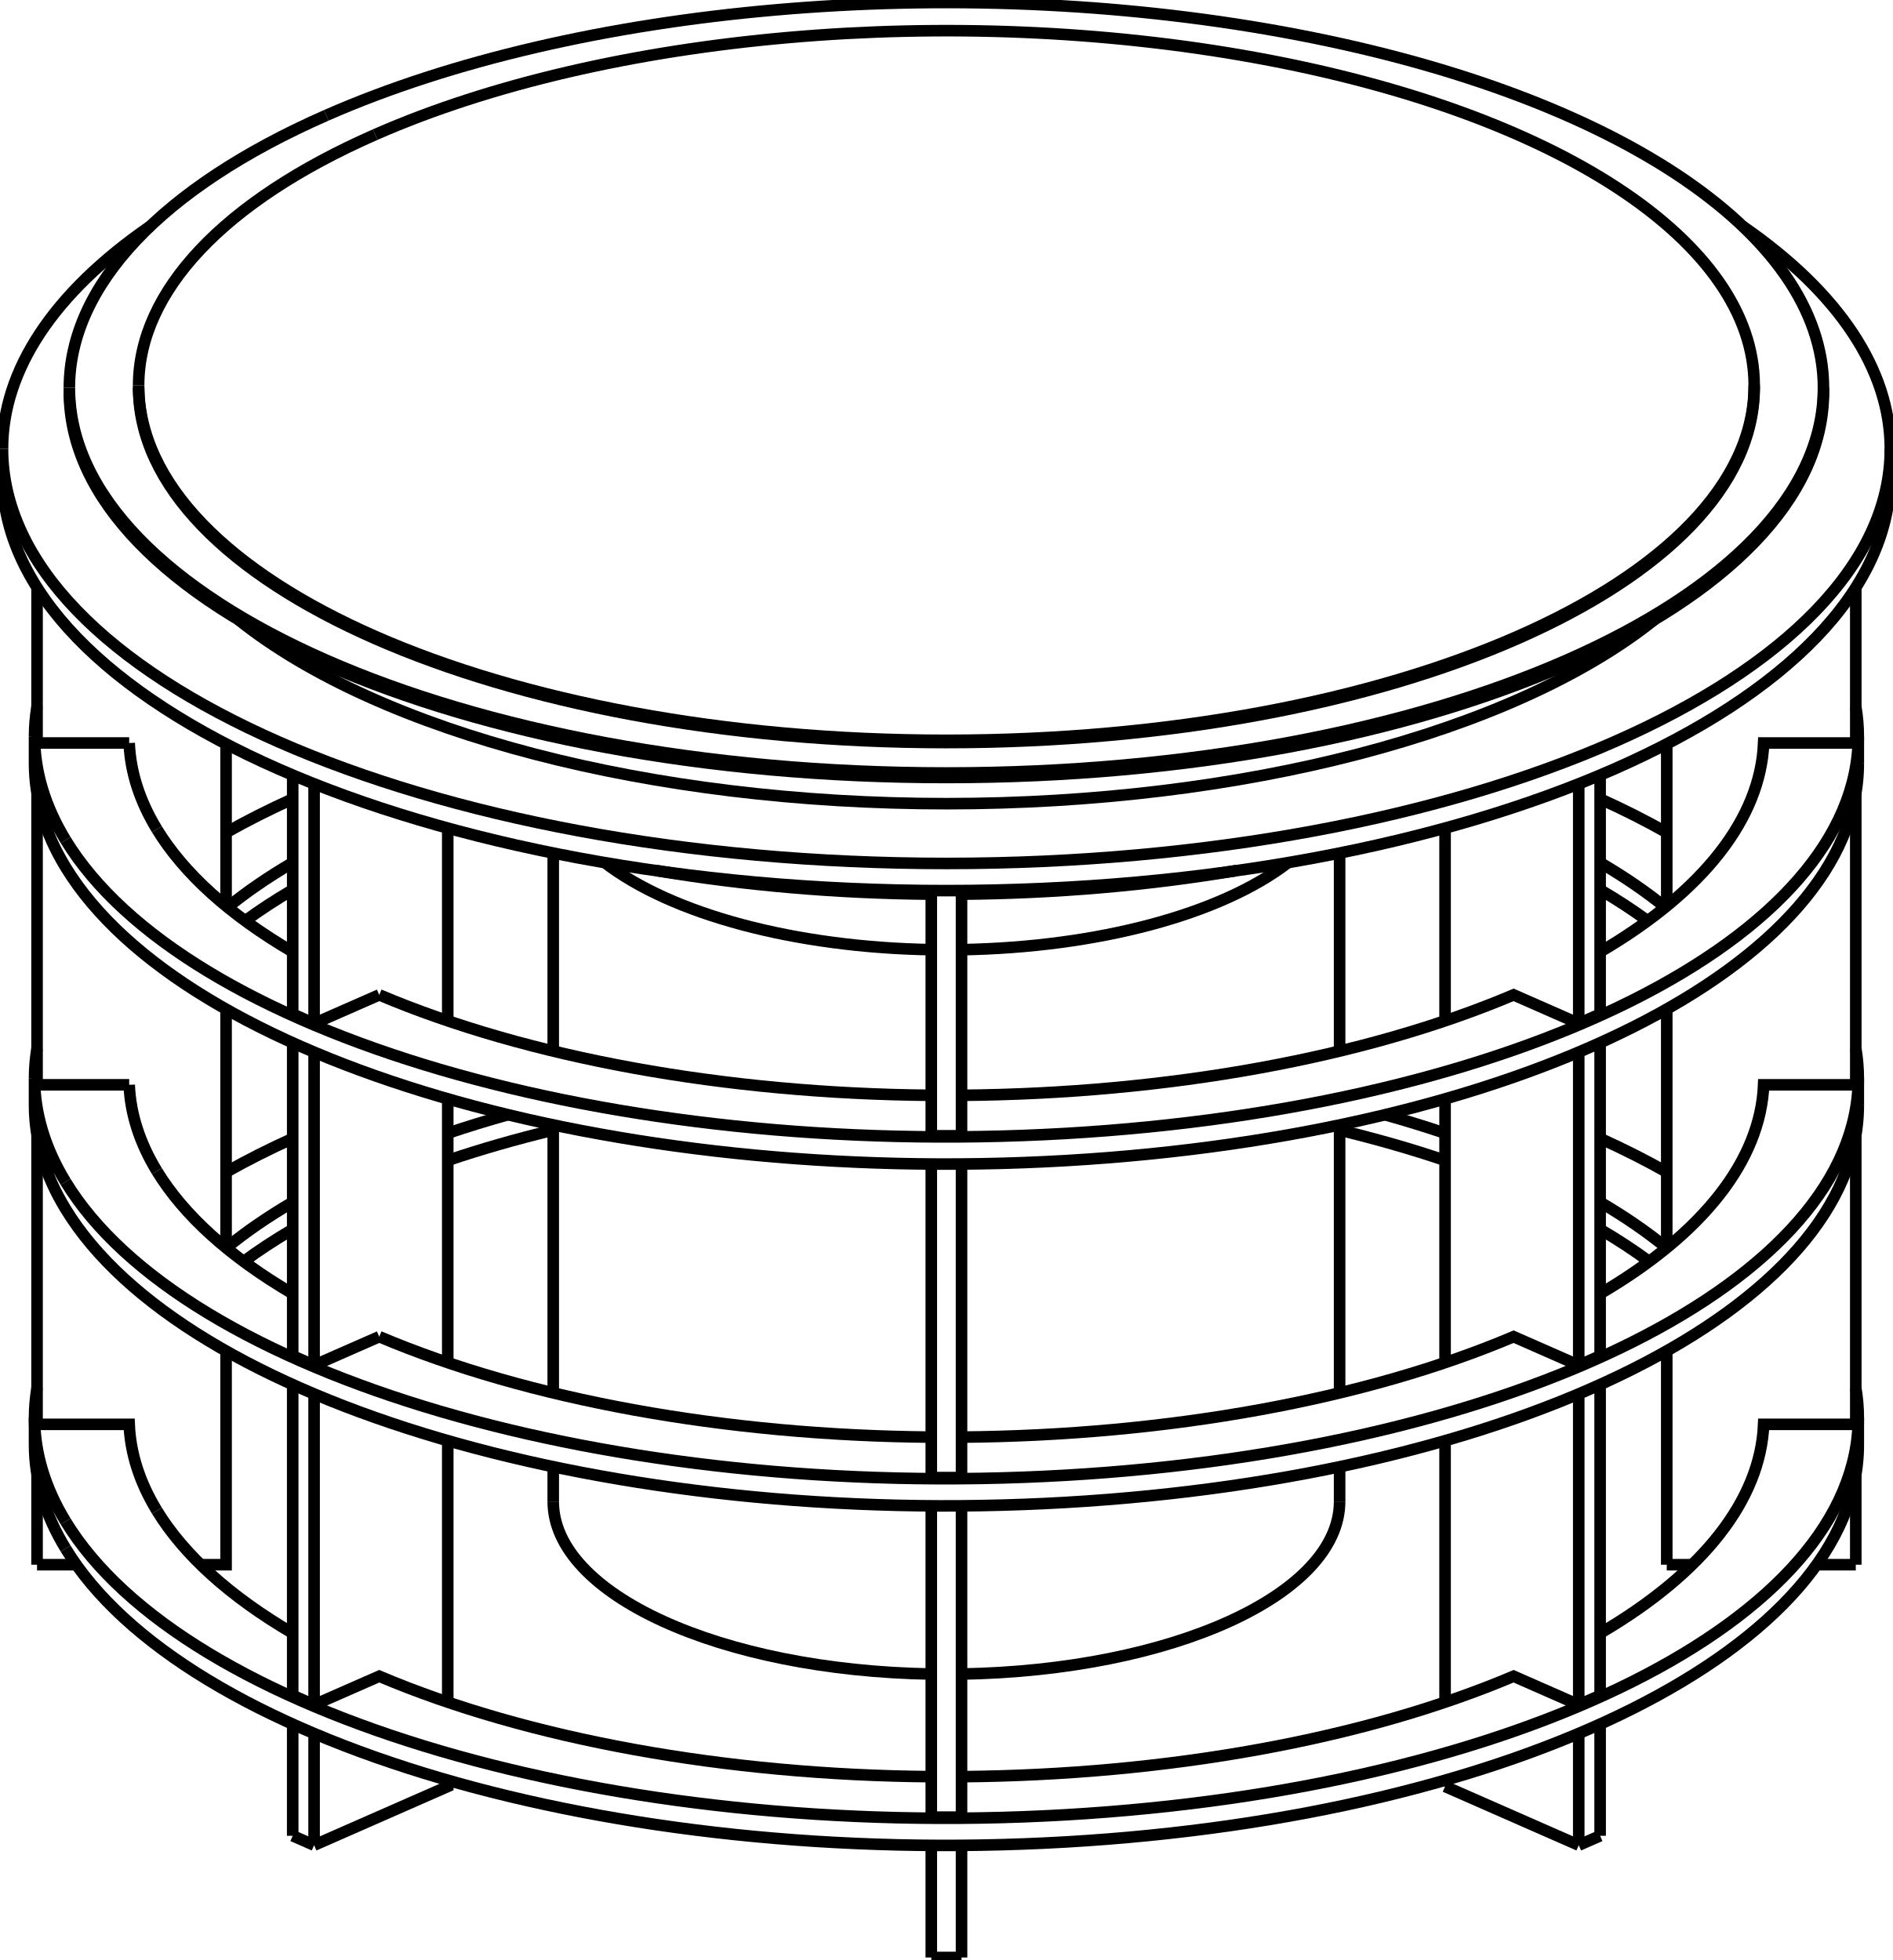
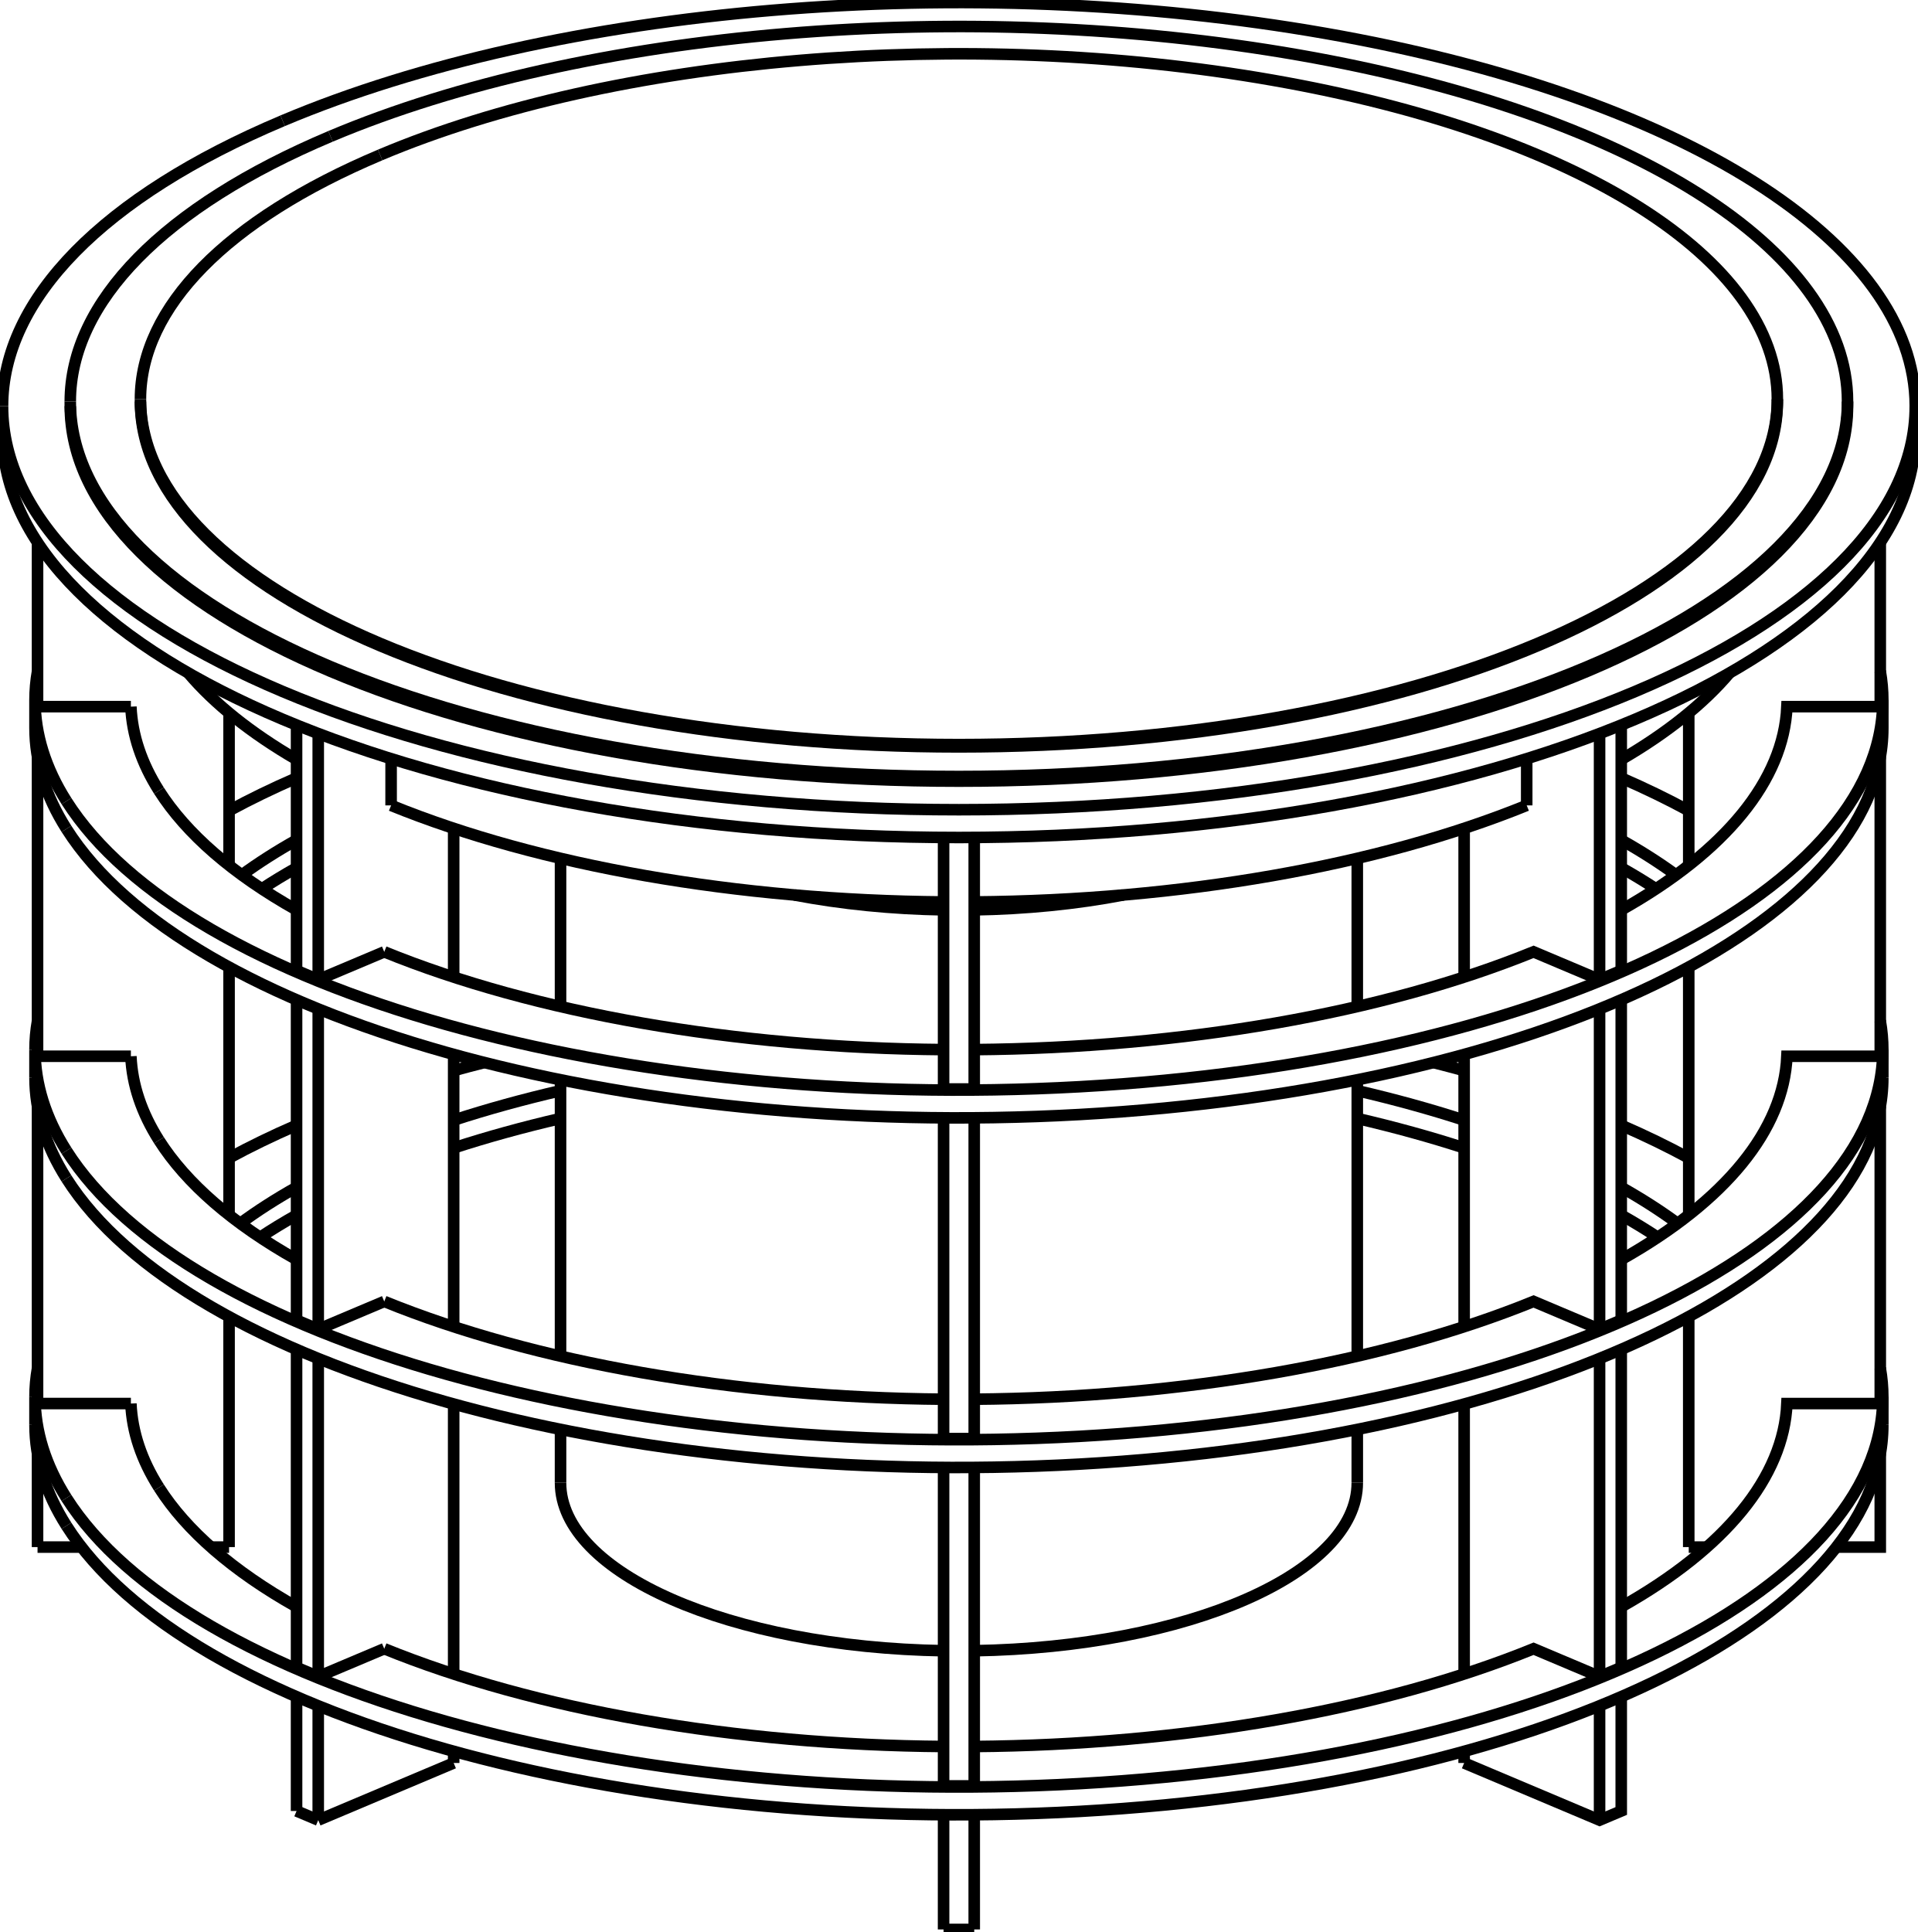
- <svg xmlns="http://www.w3.org/2000/svg" version="1.1" viewBox="-375.5 -385.646 751 777.823" fill="none" stroke="black" stroke-width="0.6%" vector-effect="non-scaling-stroke">
-   <path d="M -349.472 228.889 A 361.8 158.95 180 0 0 361.8 187.75" />
-   <path d="M -361.8 187.75 A 361.8 158.95 180 0 0 -349.472 228.889" />
-   <path d="M -349.472 218.109 A 361.8 158.95 360 0 1 -361.8 176.97 A 361.8 158.95 360 0 1 -360.8 165.16" />
-   <path d="M -285.8 79.504 A 361.8 158.95 360 0 1 -259.367 66.15" />
-   <path d="M 259.367 66.15 A 361.8 158.95 360 0 1 285.8 79.504" />
-   <path d="M 360.8 165.16 A 361.8 158.95 360 0 1 361.8 176.97 A 361.8 158.95 360 0 1 -349.472 218.109" />
-   <path d="M -259.367 102.222 A 324.3 142.475 180 0 0 -278.817 114.986" />
-   <path d="M -156 62.842 A 324.3 142.475 180 0 0 -197.848 74.861" />
-   <path d="M 197.848 74.861 A 324.3 142.475 180 0 0 156 62.842" />
-   <path d="M 278.817 114.986 A 324.3 142.475 180 0 0 259.367 102.222" />
-   <path d="M -313.25 213.845 A 324.3 142.475 360 0 1 -324.244 179.606 L -360.8 179.606 L -360.8 64.811" />
-   <path d="M -285.749 109.596 A 324.3 142.475 360 0 1 -259.367 91.442" />
-   <path d="M -197.848 64.081 A 324.3 142.475 360 0 1 -173.954 56.726" />
-   <path d="M 173.954 56.726 A 324.3 142.475 360 0 1 197.848 64.081" />
-   <path d="M 259.367 91.442 A 324.3 142.475 360 0 1 285.749 109.596" />
-   <path d="M 360.8 179.606 L 324.244 179.606 A 324.3 142.475 360 0 1 259.367 262.498" />
-   <path d="M 259.367 287.19 L 250.881 290.918 L 250.881 167.529" />
-   <path d="M 250.881 290.918 L 225.033 279.562 A 324.3 142.475 360 0 1 6 319.421" />
-   <path d="M 6 335.481 L -6 335.481 L -6 211.929" />
-   <path d="M -6 319.421 A 324.3 142.475 360 0 1 -225.033 279.562 L -250.881 290.918 L -259.367 287.19 L -259.367 163.821" />
-   <path d="M -259.367 262.498 A 324.3 142.475 360 0 1 -313.25 213.845" />
-   <path d="M -360.8 235.302 L -345.23 235.302" />
-   <path d="M -295.874 235.302 L -285.8 235.302 L -285.8 150.467" />
-   <path d="M -285.8 109.554 L -285.8 14.82" />
-   <path d="M -285.8 -26.094 L -285.8 -90.411" />
-   <path d="M -360.8 -90.79 L -360.8 -152.639" />
-   <path d="M -324.244 -90.79 L -360.8 -90.79" />
-   <path d="M -360.8 44.857 L -360.8 -70.836" />
-   <path d="M -324.244 44.857 L -360.8 44.857" />
-   <path d="M -360.8 235.302 L -360.8 199.56" />
-   <path d="M 360.8 235.302 L 360.8 199.56" />
-   <path d="M 285.8 235.302 L 295.874 235.302" />
-   <path d="M 345.23 235.302 L 360.8 235.302" />
-   <path d="M 360.8 179.606 L 360.8 64.811" />
-   <path d="M 360.8 44.857 L 324.244 44.857 A 324.3 142.475 360 0 1 259.367 127.749" />
-   <path d="M 360.8 44.857 L 360.8 -70.836" />
-   <path d="M 360.8 -90.79 L 324.244 -90.79 A 324.3 142.475 360 0 1 259.367 -7.898" />
-   <path d="M 360.8 -90.79 L 360.8 -152.639" />
-   <path d="M 285.8 235.302 L 285.8 150.467" />
-   <path d="M 285.8 109.554 L 285.8 14.82" />
-   <path d="M 285.8 -26.094 L 285.8 -90.411" />
-   <path d="M 259.367 16.794 L 259.367 -78.049" />
-   <path d="M 259.367 152.441 L 259.367 28.174" />
-   <path d="M 259.367 287.19 L 259.367 163.821" />
-   <path d="M 259.367 342.886 L 259.367 298.57" />
-   <path d="M 250.881 346.614 L 259.367 342.886" />
-   <path d="M 250.881 346.614 L 250.881 302.278" />
-   <path d="M 197.848 323.315 L 250.881 346.614" />
-   <path d="M 250.881 156.169 L 225.033 144.813 A 324.3 142.475 360 0 1 6 184.672" />
-   <path d="M 250.881 156.169 L 250.881 31.882" />
-   <path d="M 250.881 20.522 L 225.033 9.166 A 324.3 142.475 360 0 1 6 49.025" />
-   <path d="M 250.881 20.522 L 250.881 -74.58" />
-   <path d="M 197.848 323.315 L 197.848 320.828" />
-   <path d="M 197.848 289.859 L 197.848 186.08" />
-   <path d="M 197.848 155.11 L 197.848 50.433" />
-   <path d="M 197.848 19.463 L 197.848 -57.038" />
-   <path d="M 6 65.085 L 6 -32.225" />
-   <path d="M 6 200.732 L 6 76.282" />
-   <path d="M 6 335.481 L 6 211.929" />
-   <path d="M 6 391.177 L 6 346.678" />
-   <path d="M -6 391.177 L 6 391.177" />
-   <path d="M -6 391.177 L -6 346.678" />
-   <path d="M -6 200.732 L -6 76.282" />
-   <path d="M -6 65.085 L -6 -32.225" />
-   <path d="M -250.881 346.614 L -197.848 323.315 L -197.848 320.828" />
-   <path d="M -197.848 289.859 L -197.848 186.08" />
-   <path d="M -197.848 155.11 L -197.848 50.433" />
-   <path d="M -197.848 19.463 L -197.848 -57.038" />
-   <path d="M -250.881 20.522 L -250.881 -74.58" />
-   <path d="M -225.033 9.166 L -250.881 20.522 L -259.367 16.794 L -259.367 -78.049" />
-   <path d="M -250.881 156.169 L -250.881 31.882" />
-   <path d="M -225.033 144.813 L -250.881 156.169 L -259.367 152.441 L -259.367 28.174" />
-   <path d="M -250.881 290.918 L -250.881 167.529" />
-   <path d="M -250.881 346.614 L -250.881 302.278" />
-   <path d="M -259.367 342.886 L -250.881 346.614" />
-   <path d="M -259.367 342.886 L -259.367 298.57" />
-   <path d="M -115.076 -40.164 A 320.5 140.806 180 0 0 -6 -30.799" />
-   <path d="M 6 -30.799 A 320.5 140.806 180 0 0 115.076 -40.164" />
-   <path d="M -374.5 -196.733 A 374.5 164.53 180 0 0 374.5 -196.733" />
-   <path d="M -349.472 -52.286 A 361.8 158.95 360 0 1 -361.8 -93.426 L -361.8 -82.646 A 361.8 158.95 180 0 0 -349.472 -41.507 A 361.8 158.95 180 0 0 361.8 -82.646" />
-   <path d="M -361.8 -93.426 A 361.8 158.95 360 0 1 -360.8 -105.236" />
-   <path d="M 360.8 -105.236 A 361.8 158.95 360 0 1 361.8 -93.426 L 361.8 -82.646" />
-   <path d="M 361.8 -93.426 A 361.8 158.95 360 0 1 -349.472 -52.286" />
-   <path d="M -313.25 -56.551 A 324.3 142.475 360 0 1 -324.244 -90.79" />
-   <path d="M 259.367 16.794 L 250.881 20.522" />
-   <path d="M 6 65.085 L -6 65.085" />
-   <path d="M -6 49.025 A 324.3 142.475 360 0 1 -225.033 9.166" />
-   <path d="M -259.367 -7.898 A 324.3 142.475 360 0 1 -313.25 -56.551" />
-   <path d="M -349.472 83.361 A 361.8 158.95 360 0 1 -361.8 42.221 L -361.8 53.001 A 361.8 158.95 180 0 0 -349.472 94.14 A 361.8 158.95 180 0 0 361.8 53.001" />
-   <path d="M -361.8 42.221 A 361.8 158.95 360 0 1 -360.8 30.412" />
-   <path d="M -285.8 -55.245 A 361.8 158.95 360 0 1 -259.367 -68.598" />
-   <path d="M 259.367 -68.598 A 361.8 158.95 360 0 1 285.8 -55.245" />
-   <path d="M 360.8 30.412 A 361.8 158.95 360 0 1 361.8 42.221 L 361.8 53.001" />
-   <path d="M 361.8 42.221 A 361.8 158.95 360 0 1 -349.472 83.361" />
-   <path d="M -313.25 79.097 A 324.3 142.475 360 0 1 -324.244 44.857" />
-   <path d="M -285.197 -25.602 A 324.3 142.475 360 0 1 -259.367 -43.307" />
-   <path d="M 259.367 -43.307 A 324.3 142.475 360 0 1 285.197 -25.602" />
-   <path d="M 259.367 152.441 L 250.881 156.169" />
-   <path d="M 6 200.732 L -6 200.732" />
-   <path d="M -6 184.672 A 324.3 142.475 360 0 1 -225.033 144.813" />
-   <path d="M -259.367 127.749 A 324.3 142.475 360 0 1 -313.25 79.097" />
-   <path d="M -259.367 -32.527 A 324.3 142.475 180 0 0 -278.207 -20.212" />
-   <path d="M 278.207 -20.212 A 324.3 142.475 180 0 0 259.367 -32.527" />
-   <path d="M 315.907 -295.876 A 374.5 164.53 360 0 1 374.5 -207.513 L 374.5 -196.733" />
-   <path d="M 374.5 -207.513 A 374.5 164.53 360 0 1 -374.5 -207.513 L -374.5 -196.733" />
-   <path d="M -374.5 -207.513 A 374.5 164.53 360 0 1 -315.907 -295.876" />
-   <path d="M 281.012 -139.804 A 320.5 140.806 360 0 1 -281.012 -139.804" />
-   <path d="M 347.98 -229.971 A 347.98 152.879 360 0 1 -347.98 -229.971" />
-   <path d="M -246.059 -339.869 A 347.98 152.879 360 0 1 347.98 -231.768 L 347.98 -229.971" />
-   <path d="M 347.98 -231.768 A 347.98 152.879 360 0 1 -347.98 -231.768 L -347.98 -229.971" />
-   <path d="M -347.98 -231.768 A 347.98 152.879 360 0 1 -246.059 -339.869" />
-   <path d="M -320.5 -231.768 A 320.5 140.806 180 0 0 320.5 -231.768" />
-   <path d="M -226.628 -332.231 A 320.5 140.806 360 0 1 320.5 -232.666 L 320.5 -231.768" />
-   <path d="M 320.5 -232.666 A 320.5 140.806 360 0 1 -320.5 -232.666 L -320.5 -231.768" />
-   <path d="M -320.5 -232.666 A 320.5 140.806 360 0 1 -226.628 -332.231" />
-   <path d="M 135.594 -43.366 A 156 68.536 360 0 1 6 -8.771" />
-   <path d="M -6 -8.771 A 156 68.536 360 0 1 -135.594 -43.366" />
-   <path d="M -156 210.208 A 156 68.536 180 0 0 -6 278.693" />
-   <path d="M 6 278.693 A 156 68.536 180 0 0 156 210.208" />
-   <path d="M -361.8 176.97 L -361.8 187.75" />
-   <path d="M 361.8 176.97 L 361.8 187.75" />
-   <path d="M -156 -47.158 L -156 31.482" />
-   <path d="M -156 60.77 L -156 167.129" />
-   <path d="M -156 196.417 L -156 210.208" />
-   <path d="M 156 -47.158 L 156 31.482" />
-   <path d="M 156 60.77 L 156 167.129" />
-   <path d="M 156 196.417 L 156 210.208" />
+ <svg xmlns="http://www.w3.org/2000/svg" version="1.1" viewBox="-375.5 -379.791 751 756.521" fill="none" stroke="black" stroke-width="0.6%" vector-effect="non-scaling-stroke">
+   <path d="M 64.39 -29.34 A 156 65.83 360 0 1 6 -23.519" />
+   <path d="M -6 -23.519 A 156 65.83 360 0 1 -64.39 -29.34" />
+   <path d="M -301.804 -116.311 A 320.5 135.246 180 0 0 -259.367 -82.377" />
+   <path d="M -222.345 -64.421 A 320.5 135.246 180 0 0 -6 -26.606" />
+   <path d="M 6 -26.606 A 320.5 135.246 180 0 0 222.345 -64.421" />
+   <path d="M 259.367 -82.377 A 320.5 135.246 180 0 0 301.804 -116.311" />
+   <path d="M -156 200.813 A 156 65.83 180 0 0 -6 266.593" />
+   <path d="M 6 266.593 A 156 65.83 180 0 0 156 200.813" />
+   <path d="M -285.8 226.009 L -285.8 135.775" />
+   <path d="M -285.8 95.952 L -285.8 -1.122" />
+   <path d="M -285.8 -40.945 L -285.8 -100.621" />
+   <path d="M -360.8 226.009 L -343.562 226.009" />
+   <path d="M -292.905 226.009 L -285.8 226.009" />
+   <path d="M -360.8 -103.087 L -360.8 -167.525" />
+   <path d="M -324.244 -103.087 L -360.8 -103.087" />
+   <path d="M -360.8 33.81 L -360.8 -83.397" />
+   <path d="M -324.244 33.81 L -360.8 33.81" />
+   <path d="M -360.8 169.8 L -360.8 53.501" />
+   <path d="M -324.244 169.8 L -360.8 169.8" />
+   <path d="M -360.8 226.009 L -360.8 189.491" />
+   <path d="M -259.367 329.346 L -259.367 284.592" />
+   <path d="M -259.367 273.136 L -259.367 148.601" />
+   <path d="M -259.367 137.146 L -259.367 11.704" />
+   <path d="M -259.367 0.249 L -259.367 -95.881" />
+   <path d="M -197.848 310.547 L -197.848 305.971" />
+   <path d="M -197.848 275.7 L -197.848 169.981" />
+   <path d="M -197.848 139.709 L -197.848 33.084" />
+   <path d="M -197.848 2.812 L -197.848 -55.428" />
+   <path d="M -250.881 332.926 L -197.848 310.547" />
+   <path d="M -222.345 -82.713 L -222.345 -64.421" />
+   <path d="M -250.881 3.83 L -250.881 -92.548" />
+   <path d="M -225.033 -7.078 L -250.881 3.83 L -259.367 0.249" />
+   <path d="M -250.881 140.727 L -250.881 15.266" />
+   <path d="M -225.033 129.819 L -250.881 140.727 L -259.367 137.146" />
+   <path d="M -250.881 276.717 L -250.881 152.163" />
+   <path d="M -225.033 265.809 L -250.881 276.717 L -259.367 273.136" />
+   <path d="M -250.881 332.926 L -250.881 288.153" />
+   <path d="M -6 375.73 L -6 330.801" />
+   <path d="M -6 319.52 L -6 194.81" />
+   <path d="M -6 183.53 L -6 57.913" />
+   <path d="M -6 46.633 L -6 -51.865" />
+   <path d="M 6 46.633 L 6 -51.865" />
+   <path d="M 6 183.53 L 6 57.913" />
+   <path d="M 6 319.52 L 6 194.81" />
+   <path d="M 6 375.73 L 6 330.801" />
+   <path d="M 222.345 -82.713 L 222.345 -64.421" />
+   <path d="M 197.848 310.547 L 250.881 332.926 L 259.367 329.346 L 259.367 284.592" />
+   <path d="M 250.881 332.926 L 250.881 288.153" />
+   <path d="M 250.881 276.717 L 225.033 265.809 A 324.3 136.85 360 0 1 6 304.095" />
+   <path d="M 250.881 276.717 L 250.881 152.163" />
+   <path d="M 250.881 140.727 L 225.033 129.819 A 324.3 136.85 360 0 1 6 168.104" />
+   <path d="M 250.881 140.727 L 250.881 15.266" />
+   <path d="M 250.881 3.83 L 225.033 -7.078 A 324.3 136.85 360 0 1 6 31.207" />
+   <path d="M 250.881 3.83 L 250.881 -92.548" />
+   <path d="M 197.848 310.547 L 197.848 305.971" />
+   <path d="M 197.848 275.7 L 197.848 169.981" />
+   <path d="M 197.848 139.709 L 197.848 33.084" />
+   <path d="M 197.848 2.812 L 197.848 -55.428" />
+   <path d="M 259.367 0.249 L 259.367 -95.881" />
+   <path d="M 259.367 137.146 L 259.367 11.704" />
+   <path d="M 259.367 273.136 L 259.367 148.601" />
+   <path d="M 285.8 226.009 L 292.905 226.009" />
+   <path d="M 343.562 226.009 L 360.8 226.009 L 360.8 189.491" />
+   <path d="M 360.8 169.8 L 324.244 169.8 A 324.3 136.85 360 0 1 259.367 249.419" />
+   <path d="M 360.8 169.8 L 360.8 53.501" />
+   <path d="M 360.8 33.81 L 324.244 33.81 A 324.3 136.85 360 0 1 259.367 113.429" />
+   <path d="M 360.8 33.81 L 360.8 -83.397" />
+   <path d="M 360.8 -103.087 L 324.244 -103.087 A 324.3 136.85 360 0 1 259.367 -23.468" />
+   <path d="M 360.8 -103.087 L 360.8 -167.525" />
+   <path d="M 285.8 226.009 L 285.8 135.775" />
+   <path d="M 285.8 95.952 L 285.8 -1.122" />
+   <path d="M 285.8 -40.945 L 285.8 -100.621" />
+   <path d="M -374.5 -209.879 A 374.5 158.033 180 0 0 374.5 -209.879" />
+   <path d="M -349.472 217.662 A 361.8 152.674 180 0 0 361.8 178.147" />
+   <path d="M -361.8 178.147 A 361.8 152.674 180 0 0 -349.472 217.662" />
+   <path d="M -259.367 95.996 A 324.3 136.85 180 0 0 -273.654 104.713" />
+   <path d="M -156 58.171 A 324.3 136.85 180 0 0 -197.848 69.716" />
+   <path d="M 197.848 69.716 A 324.3 136.85 180 0 0 156 58.171" />
+   <path d="M 273.654 104.713 A 324.3 136.85 180 0 0 259.367 95.996" />
+   <path d="M -281.437 99.273 A 324.3 136.85 360 0 1 -259.367 85.117" />
+   <path d="M -349.472 206.783 A 361.8 152.674 360 0 1 -361.8 167.268 L -361.8 178.147" />
+   <path d="M -361.8 167.268 A 361.8 152.674 360 0 1 -360.8 155.925" />
+   <path d="M -285.8 73.651 A 361.8 152.674 360 0 1 -259.367 60.824" />
+   <path d="M -197.848 39.444 A 361.8 152.674 360 0 1 -185.8 36.264" />
+   <path d="M 185.8 36.264 A 361.8 152.674 360 0 1 197.848 39.444" />
+   <path d="M 259.367 60.824 A 361.8 152.674 360 0 1 285.8 73.651" />
+   <path d="M 360.8 155.925 A 361.8 152.674 360 0 1 361.8 167.268 L 361.8 178.147" />
+   <path d="M 361.8 167.268 A 361.8 152.674 360 0 1 -349.472 206.783" />
+   <path d="M -313.25 202.688 A 324.3 136.85 360 0 1 -324.244 169.8" />
+   <path d="M -197.848 58.837 A 324.3 136.85 360 0 1 -156 47.292" />
+   <path d="M 156 47.292 A 324.3 136.85 360 0 1 197.848 58.837" />
+   <path d="M 259.367 85.117 A 324.3 136.85 360 0 1 281.437 99.273" />
+   <path d="M 259.367 273.136 L 250.881 276.717" />
+   <path d="M 6 319.52 L -6 319.52" />
+   <path d="M -6 304.095 A 324.3 136.85 360 0 1 -225.033 265.809" />
+   <path d="M -259.367 249.419 A 324.3 136.85 360 0 1 -313.25 202.688" />
+   <path d="M -349.472 81.672 A 361.8 152.674 180 0 0 361.8 42.157" />
+   <path d="M -361.8 42.157 A 361.8 152.674 180 0 0 -349.472 81.672" />
+   <path d="M -259.367 -39.994 A 324.3 136.85 180 0 0 -272.968 -31.731" />
+   <path d="M 272.968 -31.731 A 324.3 136.85 180 0 0 259.367 -39.994" />
+   <path d="M -280.82 -37.171 A 324.3 136.85 360 0 1 -259.367 -50.873" />
+   <path d="M -349.472 70.793 A 361.8 152.674 360 0 1 -361.8 31.278 L -361.8 42.157" />
+   <path d="M -361.8 31.278 A 361.8 152.674 360 0 1 -360.8 19.934" />
+   <path d="M -285.8 -62.34 A 361.8 152.674 360 0 1 -259.367 -75.166" />
+   <path d="M 259.367 -75.166 A 361.8 152.674 360 0 1 285.8 -62.34" />
+   <path d="M 360.8 19.934 A 361.8 152.674 360 0 1 361.8 31.278 L 361.8 42.157" />
+   <path d="M 361.8 31.278 A 361.8 152.674 360 0 1 -349.472 70.793" />
+   <path d="M -313.25 66.697 A 324.3 136.85 360 0 1 -324.244 33.81" />
+   <path d="M 259.367 -50.873 A 324.3 136.85 360 0 1 280.82 -37.171" />
+   <path d="M 259.367 137.146 L 250.881 140.727" />
+   <path d="M 6 183.53 L -6 183.53" />
+   <path d="M -6 168.104 A 324.3 136.85 360 0 1 -225.033 129.819" />
+   <path d="M -259.367 113.429 A 324.3 136.85 360 0 1 -313.25 66.697" />
+   <path d="M -349.472 -55.225 A 361.8 152.674 180 0 0 361.8 -94.74" />
+   <path d="M -361.8 -94.74 A 361.8 152.674 180 0 0 -349.472 -55.225" />
+   <path d="M -349.472 -66.104 A 361.8 152.674 360 0 1 -361.8 -105.619 L -361.8 -94.74" />
+   <path d="M -361.8 -105.619 A 361.8 152.674 360 0 1 -360.8 -116.963" />
+   <path d="M 360.8 -116.963 A 361.8 152.674 360 0 1 361.8 -105.619 L 361.8 -94.74" />
+   <path d="M 361.8 -105.619 A 361.8 152.674 360 0 1 -349.472 -66.104" />
+   <path d="M -313.25 -70.2 A 324.3 136.85 360 0 1 -324.244 -103.087" />
+   <path d="M 259.367 0.249 L 250.881 3.83" />
+   <path d="M 6 46.633 L -6 46.633" />
+   <path d="M -6 31.207 A 324.3 136.85 360 0 1 -225.033 -7.078" />
+   <path d="M -259.367 -23.468 A 324.3 136.85 360 0 1 -313.25 -70.2" />
+   <path d="M -259.367 329.346 L -250.881 332.926" />
+   <path d="M -6 375.73 L 6 375.73" />
+   <path d="M -264.811 -332.504 A 374.5 158.033 360 0 1 374.5 -220.758 L 374.5 -209.879" />
+   <path d="M 374.5 -220.758 A 374.5 158.033 360 0 1 -374.5 -220.758 L -374.5 -209.879" />
+   <path d="M -374.5 -220.758 A 374.5 158.033 360 0 1 -264.811 -332.504" />
+   <path d="M 347.98 -220.758 A 347.98 146.842 360 0 1 -347.98 -220.758" />
+   <path d="M -246.059 -326.404 A 347.98 146.842 360 0 1 347.98 -222.571 L 347.98 -220.758" />
+   <path d="M 347.98 -222.571 A 347.98 146.842 360 0 1 -347.98 -222.571 L -347.98 -220.758" />
+   <path d="M -347.98 -222.571 A 347.98 146.842 360 0 1 -246.059 -326.404" />
+   <path d="M -320.5 -222.571 A 320.5 135.246 180 0 0 320.5 -222.571" />
+   <path d="M -226.628 -319.111 A 320.5 135.246 360 0 1 320.5 -223.478 L 320.5 -222.571" />
+   <path d="M 320.5 -223.478 A 320.5 135.246 360 0 1 -320.5 -223.478 L -320.5 -222.571" />
+   <path d="M -320.5 -223.478 A 320.5 135.246 360 0 1 -226.628 -319.111" />
+   <path d="M -156 -43.685 L -156 14.357" />
+   <path d="M -156 43.013 L -156 151.254" />
+   <path d="M -156 179.91 L -156 200.813" />
+   <path d="M 156 -43.685 L 156 14.357" />
+   <path d="M 156 43.013 L 156 151.254" />
+   <path d="M 156 179.91 L 156 200.813" />
</svg>
